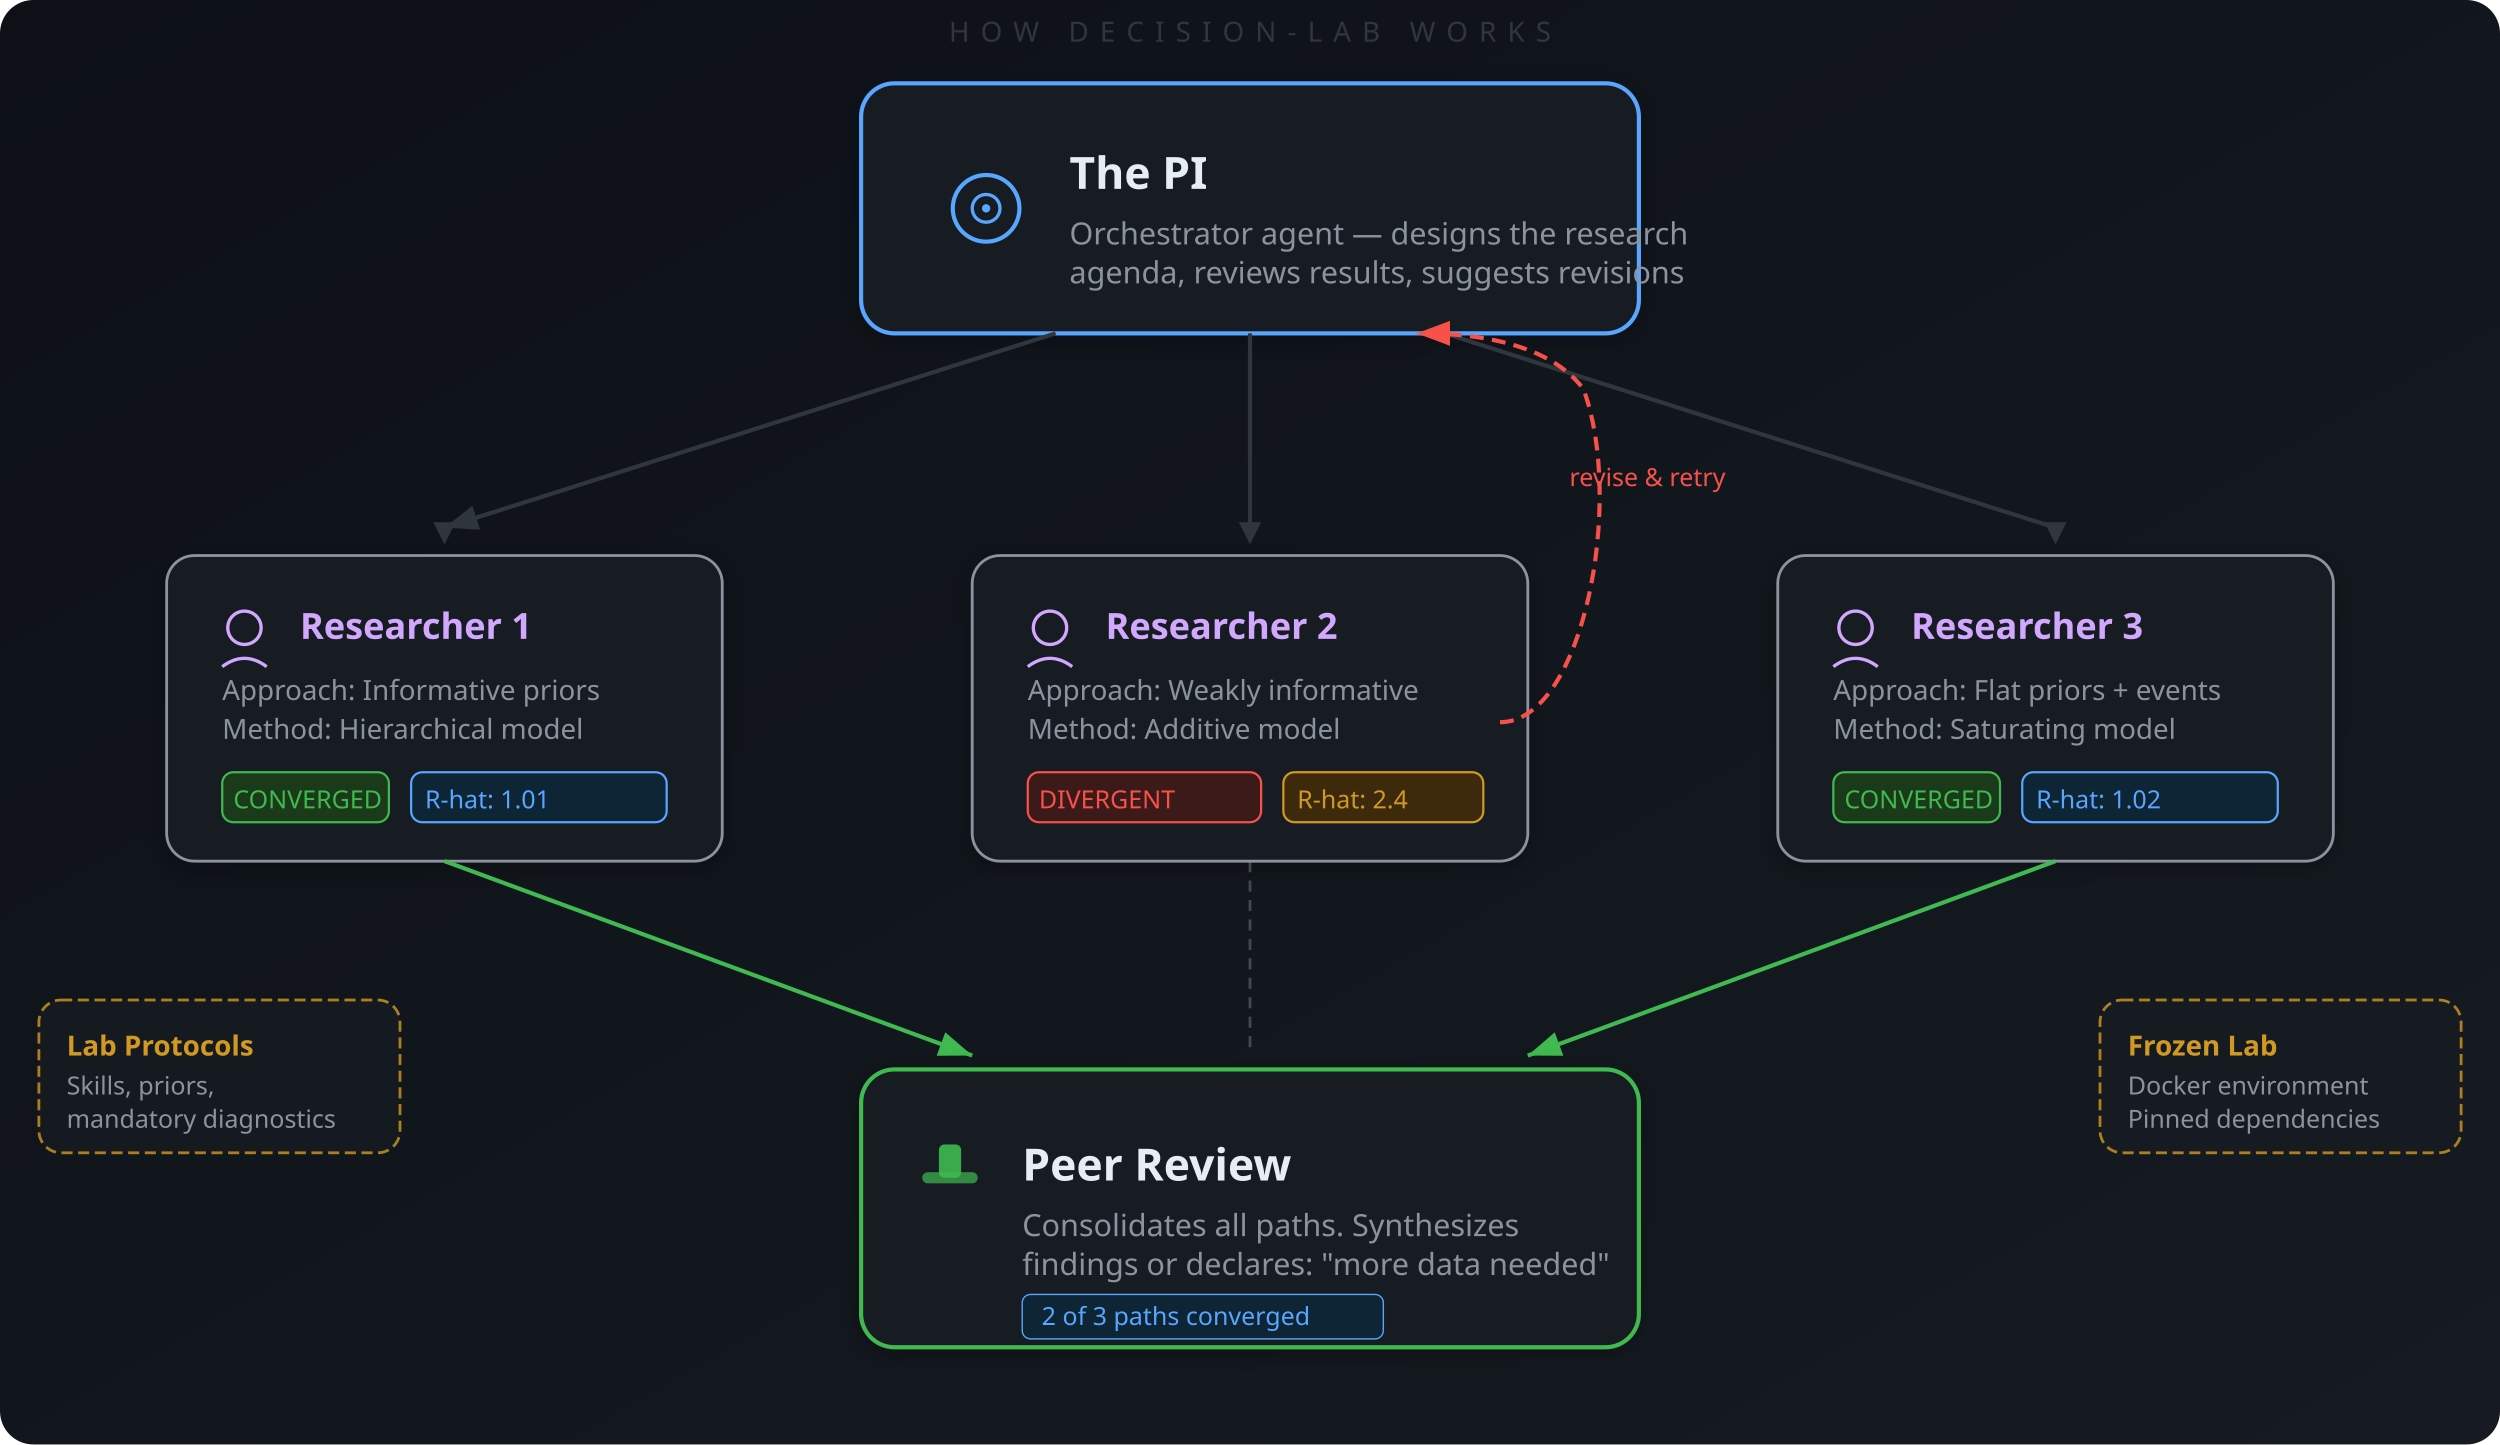
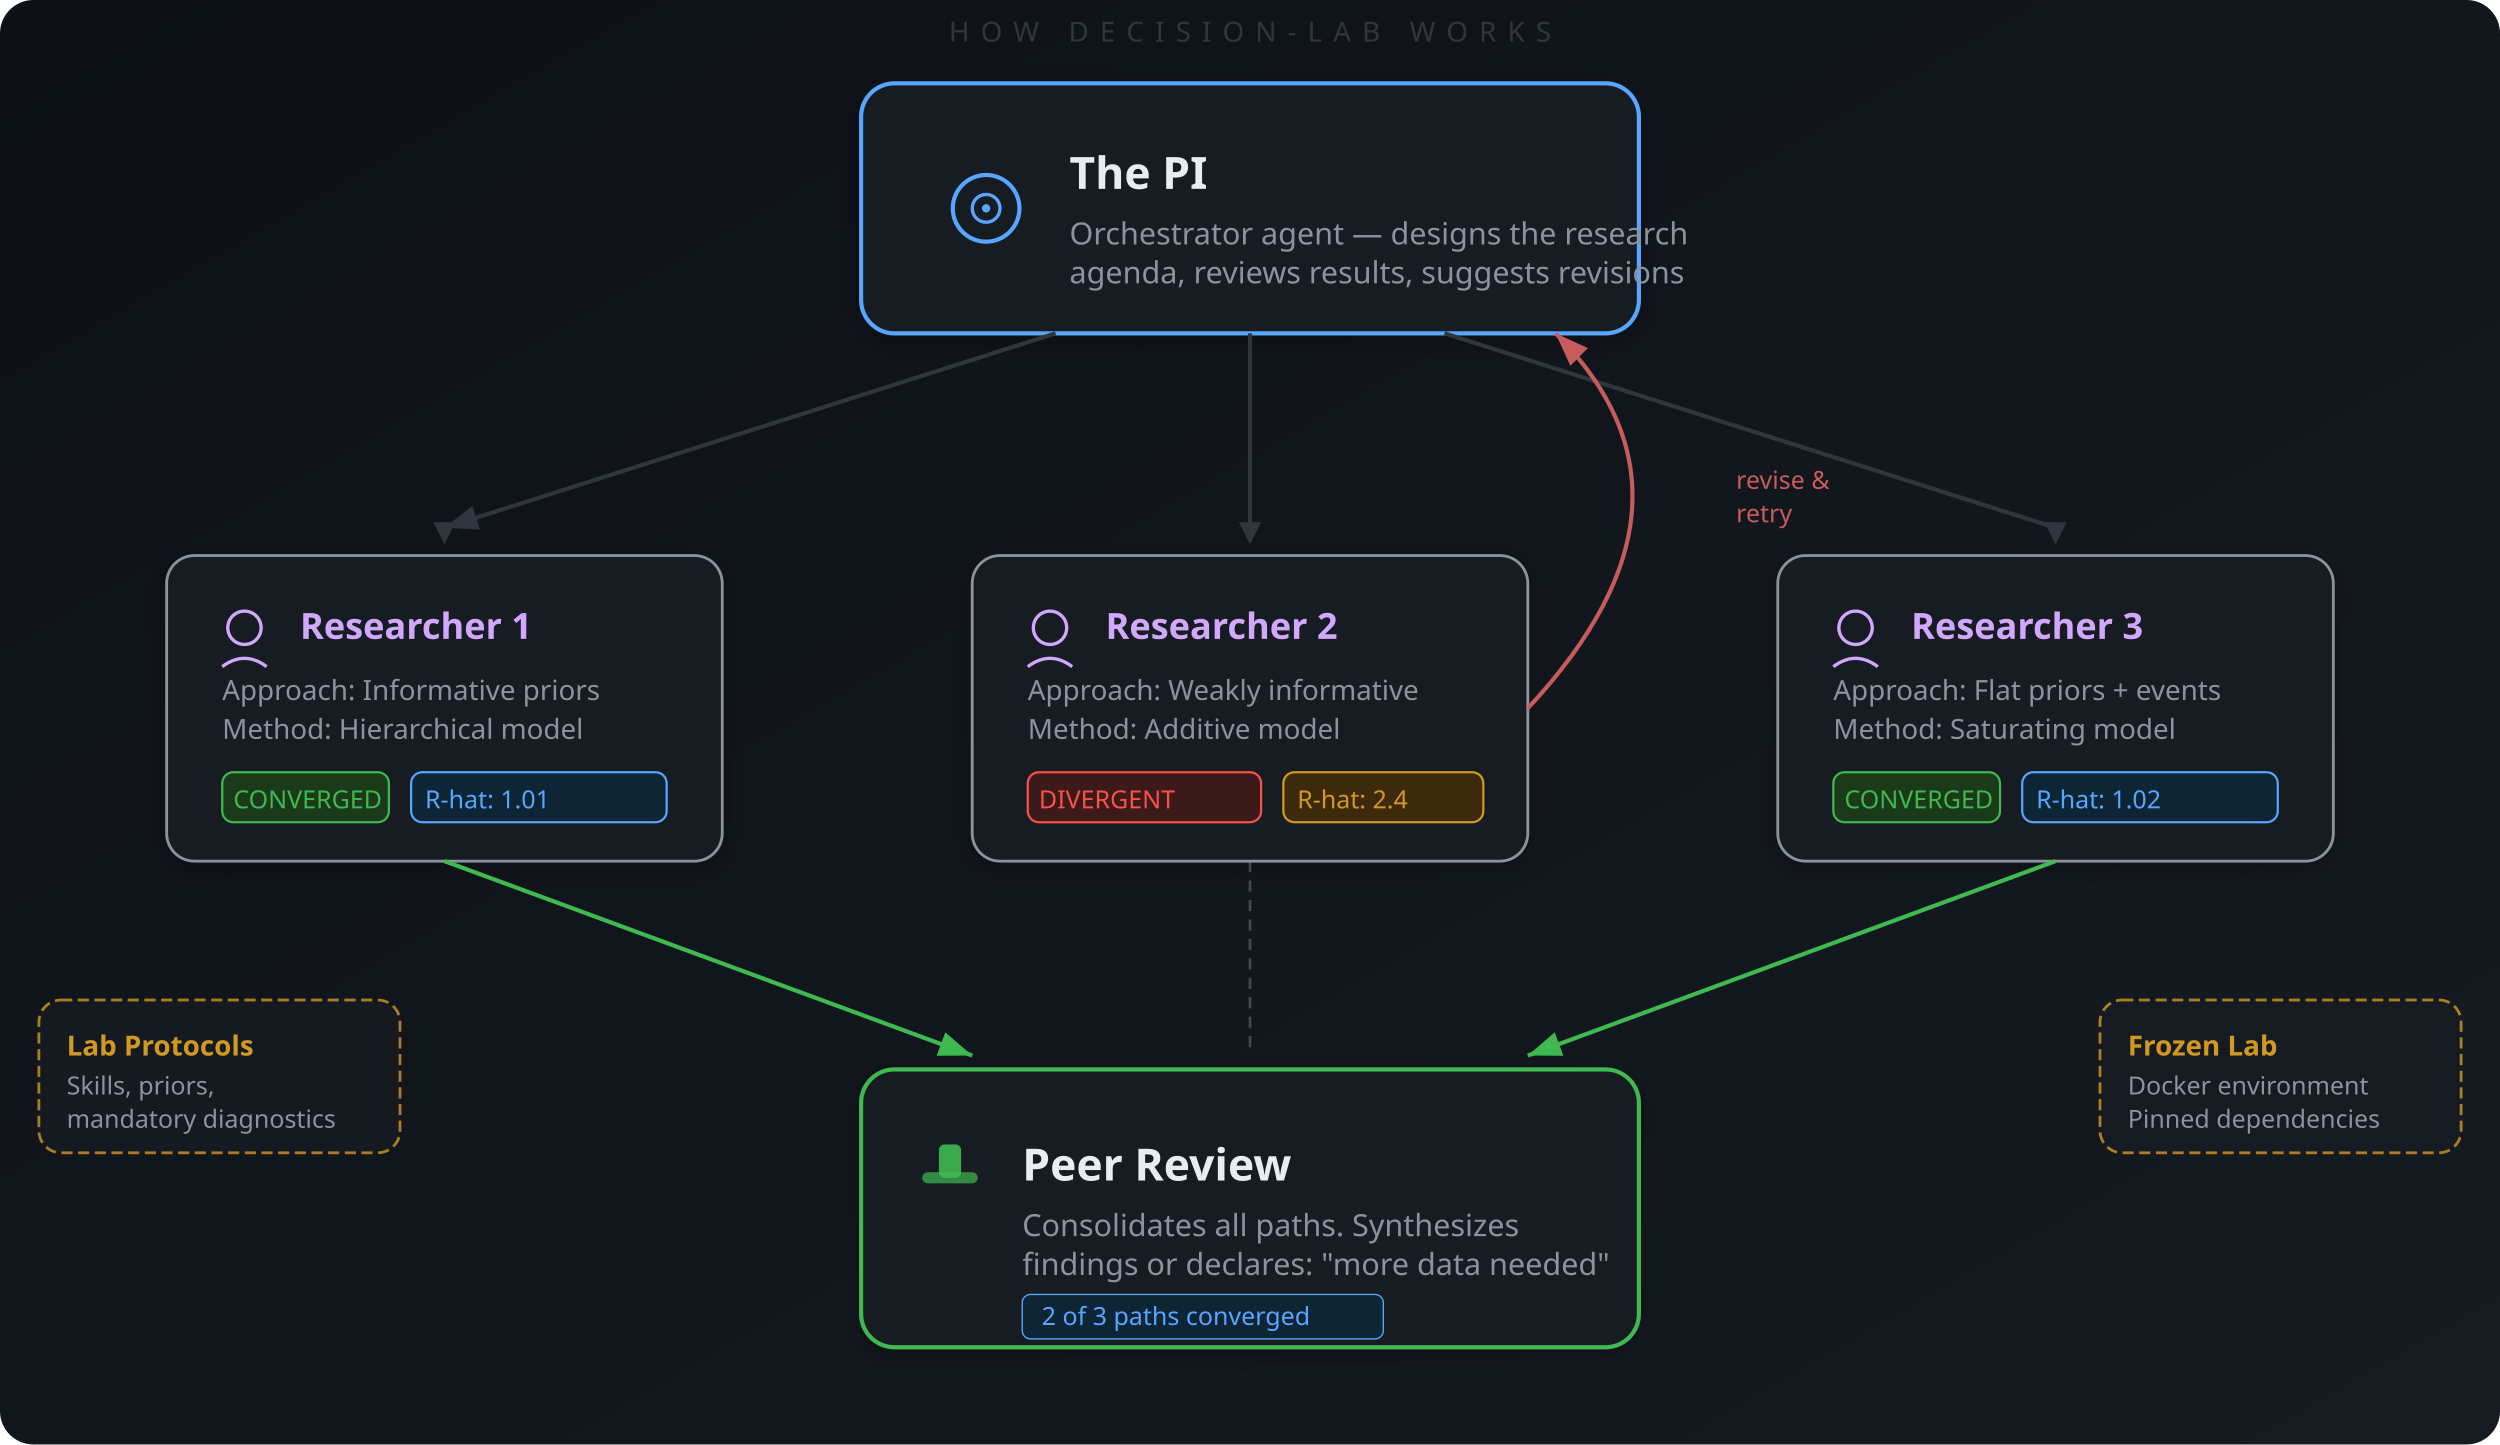
<svg xmlns="http://www.w3.org/2000/svg" viewBox="0 0 900 520" font-family="'Segoe UI', system-ui, -apple-system, sans-serif">
  <defs>
    <linearGradient id="bg2" x1="0%" y1="0%" x2="100%" y2="100%">
      <stop offset="0%" style="stop-color:#0d1117" />
      <stop offset="100%" style="stop-color:#161b22" />
    </linearGradient>
    <filter id="glow2">
      <feGaussianBlur stdDeviation="2" result="blur" />
      <feMerge>
        <feMergeNode in="blur" />
        <feMergeNode in="SourceGraphic" />
      </feMerge>
    </filter>
    <filter id="shadow">
      <feDropShadow dx="0" dy="2" stdDeviation="4" flood-color="#000" flood-opacity="0.3" />
    </filter>
  </defs>
  <rect width="900" height="520" fill="url(#bg2)" rx="12" />
  <rect x="310" y="30" width="280" height="90" rx="12" fill="#161b22" stroke="#58a6ff" stroke-width="1.5" filter="url(#shadow)" />
  <g transform="translate(340, 60)">
    <circle cx="15" cy="15" r="12" fill="none" stroke="#58a6ff" stroke-width="1.5" />
    <circle cx="15" cy="15" r="5" fill="none" stroke="#58a6ff" stroke-width="1.2" />
    <circle cx="15" cy="15" r="1.5" fill="#58a6ff" />
  </g>
  <text x="385" y="68" fill="#e6edf3" font-size="16" font-weight="600">The PI</text>
  <text x="385" y="88" fill="#8b949e" font-size="11">Orchestrator agent — designs the research</text>
  <text x="385" y="102" fill="#8b949e" font-size="11">agenda, reviews results, suggests revisions</text>
  <line x1="380" y1="120" x2="160" y2="190" stroke="#30363d" stroke-width="1.5" marker-end="url(#arrowGray)" />
  <line x1="450" y1="120" x2="450" y2="190" stroke="#30363d" stroke-width="1.5" />
  <line x1="520" y1="120" x2="740" y2="190" stroke="#30363d" stroke-width="1.5" />
  <defs>
    <marker id="arrowGray" markerWidth="8" markerHeight="6" refX="8" refY="3" orient="auto">
      <polygon points="0 0, 8 3, 0 6" fill="#30363d" />
    </marker>
    <marker id="arrowBlue" markerWidth="8" markerHeight="6" refX="8" refY="3" orient="auto">
      <polygon points="0 0, 8 3, 0 6" fill="#58a6ff" />
    </marker>
    <marker id="arrowGreen" markerWidth="8" markerHeight="6" refX="8" refY="3" orient="auto">
      <polygon points="0 0, 8 3, 0 6" fill="#3fb950" />
    </marker>
    <marker id="arrowRed" markerWidth="8" markerHeight="6" refX="8" refY="3" orient="auto">
-       <polygon points="0 0, 8 3, 0 6" fill="#f85149" />
+       <polygon points="0 0, 8 3, 0 6" fill="#c75c5c" />
    </marker>
  </defs>
  <polygon points="156,188 160,196 164,188" fill="#30363d" />
  <polygon points="446,188 450,196 454,188" fill="#30363d" />
  <polygon points="736,188 740,196 744,188" fill="#30363d" />
  <rect x="60" y="200" width="200" height="110" rx="10" fill="#161b22" stroke="#8b949e" stroke-width="1" filter="url(#shadow)" />
  <g transform="translate(80, 220)">
    <circle cx="8" cy="6" r="6" fill="none" stroke="#d2a8ff" stroke-width="1.2" />
    <path d="M 0,20 Q 8,14 16,20" fill="none" stroke="#d2a8ff" stroke-width="1.2" />
  </g>
  <text x="108" y="230" fill="#d2a8ff" font-size="13" font-weight="600">Researcher 1</text>
  <text x="80" y="252" fill="#8b949e" font-size="10">Approach: Informative priors</text>
  <text x="80" y="266" fill="#8b949e" font-size="10">Method: Hierarchical model</text>
  <rect x="80" y="278" width="60" height="18" rx="4" fill="#1a3a1a" stroke="#3fb950" stroke-width="0.8" />
  <text x="84" y="291" fill="#3fb950" font-size="9" font-weight="500">CONVERGED</text>
  <rect x="148" y="278" width="92" height="18" rx="4" fill="#0d2534" stroke="#58a6ff" stroke-width="0.8" />
  <text x="153" y="291" fill="#58a6ff" font-size="9">R-hat: 1.01</text>
  <rect x="350" y="200" width="200" height="110" rx="10" fill="#161b22" stroke="#8b949e" stroke-width="1" filter="url(#shadow)" />
  <g transform="translate(370, 220)">
    <circle cx="8" cy="6" r="6" fill="none" stroke="#d2a8ff" stroke-width="1.2" />
    <path d="M 0,20 Q 8,14 16,20" fill="none" stroke="#d2a8ff" stroke-width="1.2" />
  </g>
  <text x="398" y="230" fill="#d2a8ff" font-size="13" font-weight="600">Researcher 2</text>
  <text x="370" y="252" fill="#8b949e" font-size="10">Approach: Weakly informative</text>
  <text x="370" y="266" fill="#8b949e" font-size="10">Method: Additive model</text>
  <rect x="370" y="278" width="84" height="18" rx="4" fill="#3d1a1a" stroke="#f85149" stroke-width="0.8" />
  <text x="374" y="291" fill="#f85149" font-size="9" font-weight="500">DIVERGENT</text>
  <rect x="462" y="278" width="72" height="18" rx="4" fill="#3d2a0d" stroke="#d29922" stroke-width="0.8" />
  <text x="467" y="291" fill="#d29922" font-size="9">R-hat: 2.4</text>
  <rect x="640" y="200" width="200" height="110" rx="10" fill="#161b22" stroke="#8b949e" stroke-width="1" filter="url(#shadow)" />
  <g transform="translate(660, 220)">
    <circle cx="8" cy="6" r="6" fill="none" stroke="#d2a8ff" stroke-width="1.2" />
    <path d="M 0,20 Q 8,14 16,20" fill="none" stroke="#d2a8ff" stroke-width="1.2" />
  </g>
  <text x="688" y="230" fill="#d2a8ff" font-size="13" font-weight="600">Researcher 3</text>
  <text x="660" y="252" fill="#8b949e" font-size="10">Approach: Flat priors + events</text>
  <text x="660" y="266" fill="#8b949e" font-size="10">Method: Saturating model</text>
  <rect x="660" y="278" width="60" height="18" rx="4" fill="#1a3a1a" stroke="#3fb950" stroke-width="0.8" />
  <text x="664" y="291" fill="#3fb950" font-size="9" font-weight="500">CONVERGED</text>
  <rect x="728" y="278" width="92" height="18" rx="4" fill="#0d2534" stroke="#58a6ff" stroke-width="0.8" />
  <text x="733" y="291" fill="#58a6ff" font-size="9">R-hat: 1.02</text>
-   <path d="M 540,260 C 570,260 585,180 570,140 C 555,120 520,120 510,120" fill="none" stroke="#f85149" stroke-width="1.5" stroke-dasharray="5,3" marker-end="url(#arrowRed)" />
-   <text x="565" y="175" fill="#f85149" font-size="9">revise &amp; retry</text>
+   <path d="M 550,255 Q 620,180 560,120" fill="none" stroke="#c75c5c" stroke-width="1.5" marker-end="url(#arrowRed)" />
+   <text x="625" y="176" fill="#c75c5c" font-size="9">revise &amp;</text>
+   <text x="625" y="188" fill="#c75c5c" font-size="9">retry</text>
  <line x1="160" y1="310" x2="350" y2="380" stroke="#3fb950" stroke-width="1.5" marker-end="url(#arrowGreen)" />
  <line x1="740" y1="310" x2="550" y2="380" stroke="#3fb950" stroke-width="1.5" marker-end="url(#arrowGreen)" />
  <line x1="450" y1="310" x2="450" y2="380" stroke="#8b949e" stroke-width="1" stroke-dasharray="4,3" opacity="0.4" />
  <rect x="310" y="385" width="280" height="100" rx="12" fill="#161b22" stroke="#3fb950" stroke-width="1.5" filter="url(#shadow)" />
  <g transform="translate(330, 410)">
    <rect x="2" y="12" width="20" height="4" rx="2" fill="#3fb950" opacity="0.7" />
    <rect x="8" y="2" width="8" height="12" rx="2" fill="#3fb950" opacity="0.9" />
  </g>
  <text x="368" y="425" fill="#e6edf3" font-size="16" font-weight="600">Peer Review</text>
  <text x="368" y="445" fill="#8b949e" font-size="11">Consolidates all paths. Synthesizes</text>
  <text x="368" y="459" fill="#8b949e" font-size="11">findings or declares: "more data needed"</text>
  <rect x="368" y="466" width="130" height="16" rx="3" fill="#0d2534" stroke="#58a6ff" stroke-width="0.5" />
  <text x="375" y="477" fill="#58a6ff" font-size="9">2 of 3 paths converged</text>
  <text x="450" y="15" text-anchor="middle" fill="#30363d" font-size="10" letter-spacing="4" text-transform="uppercase">HOW DECISION-LAB WORKS</text>
  <rect x="14" y="360" width="130" height="55" rx="8" fill="#161b22" stroke="#d29922" stroke-width="1" stroke-dasharray="4,2" opacity="0.8" />
  <text x="24" y="380" fill="#d29922" font-size="10" font-weight="600">Lab Protocols</text>
  <text x="24" y="394" fill="#8b949e" font-size="9">Skills, priors,</text>
  <text x="24" y="406" fill="#8b949e" font-size="9">mandatory diagnostics</text>
  <rect x="756" y="360" width="130" height="55" rx="8" fill="#161b22" stroke="#d29922" stroke-width="1" stroke-dasharray="4,2" opacity="0.8" />
  <text x="766" y="380" fill="#d29922" font-size="10" font-weight="600">Frozen Lab</text>
  <text x="766" y="394" fill="#8b949e" font-size="9">Docker environment</text>
  <text x="766" y="406" fill="#8b949e" font-size="9">Pinned dependencies</text>
</svg>
